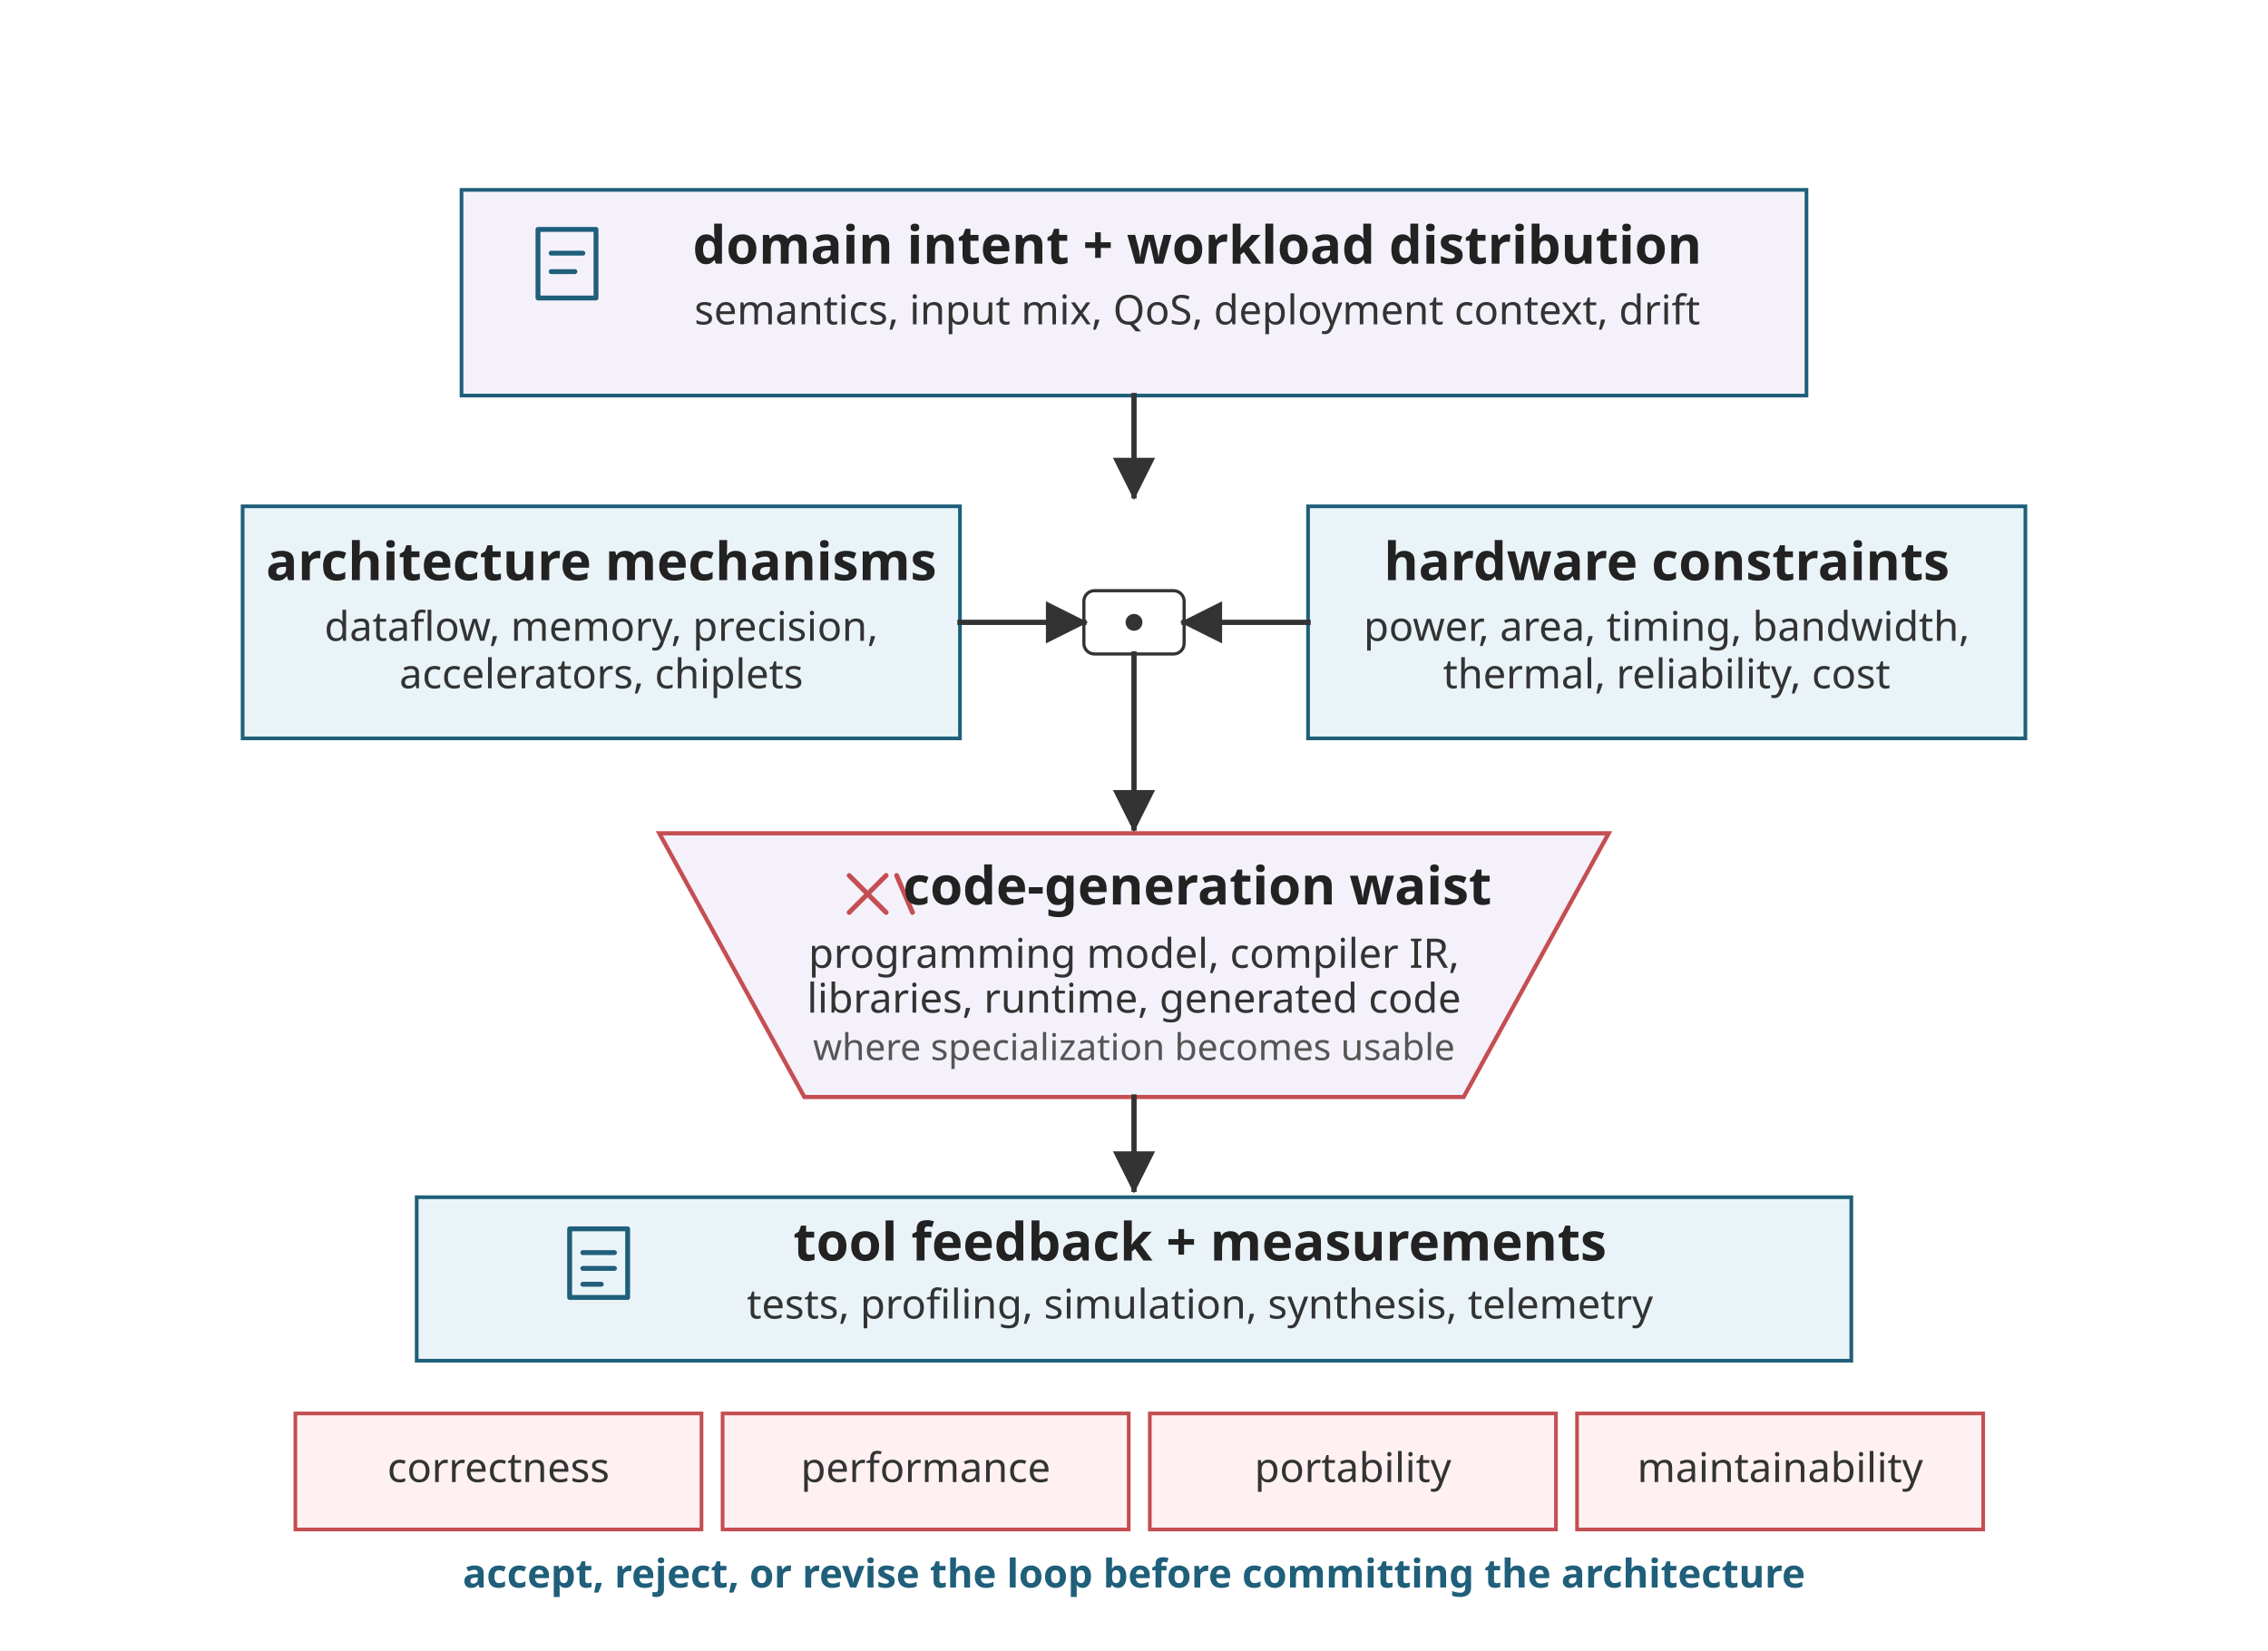
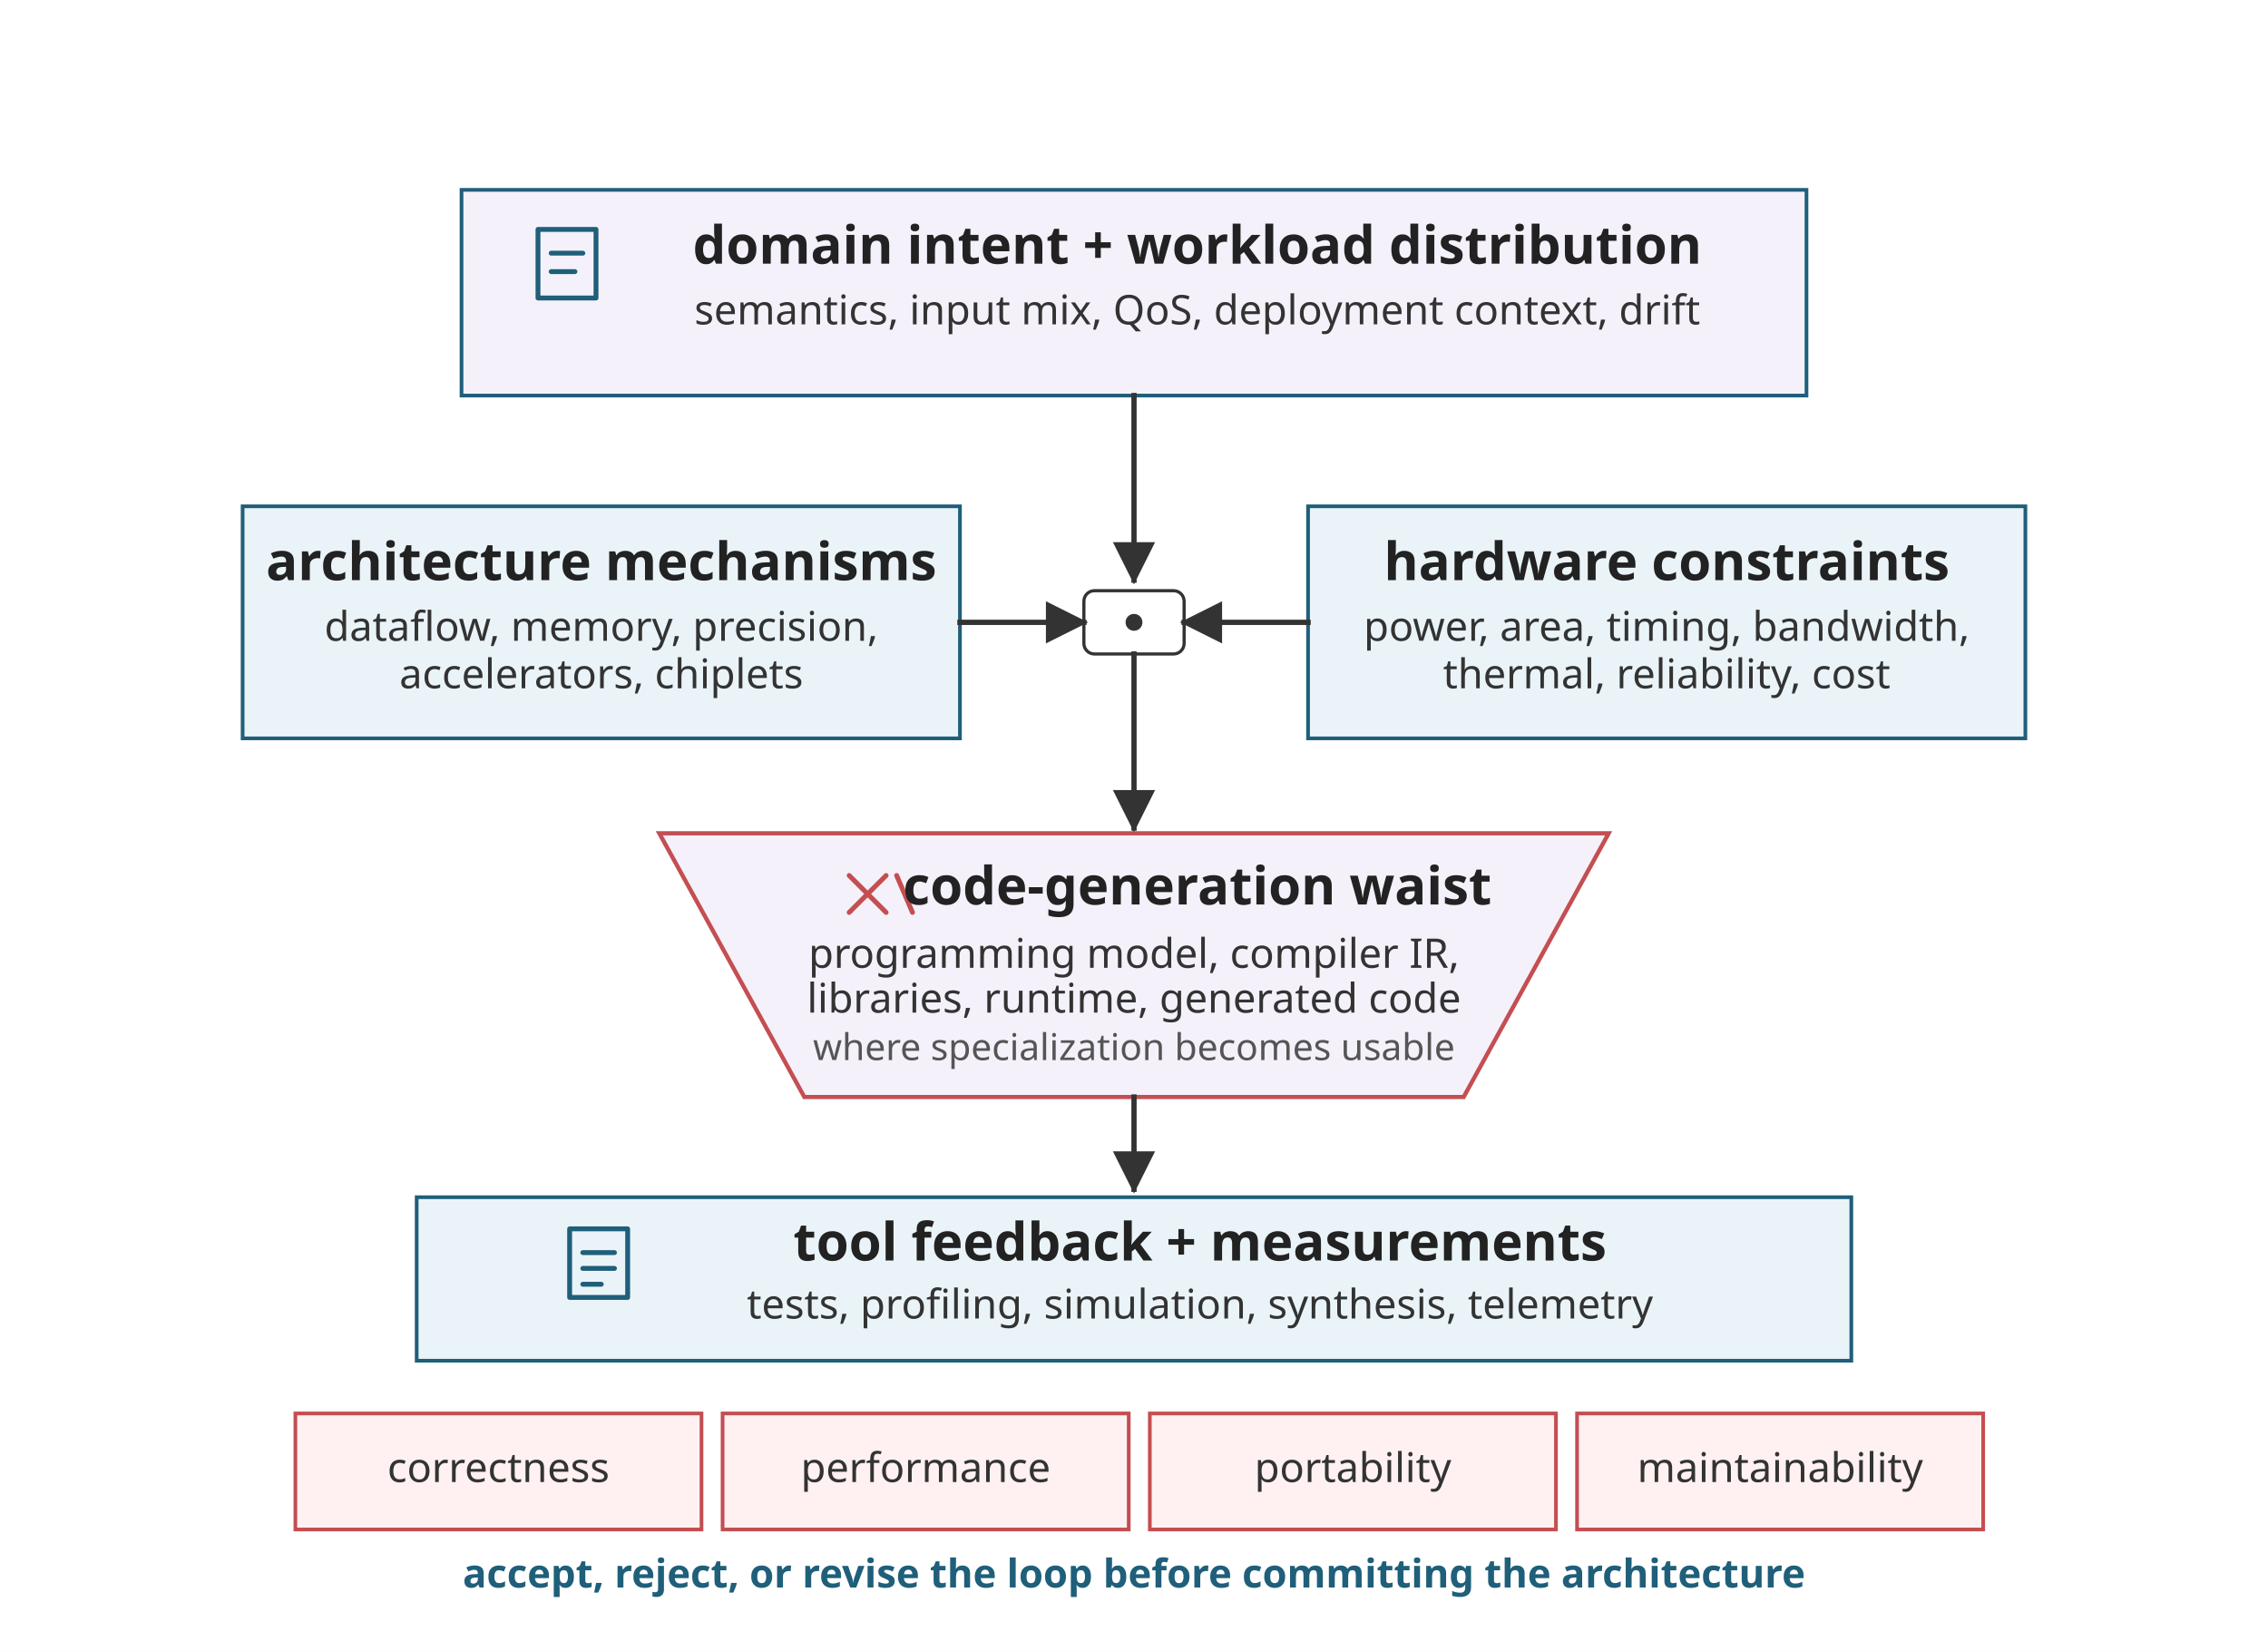
<svg xmlns="http://www.w3.org/2000/svg" viewBox="0 0 860 626" role="img">
  <defs>
    <marker id="arrow" viewBox="0 0 10 10" refX="9" refY="5" markerWidth="8" markerHeight="8" orient="auto">
      <path d="M 0 0 L 10 5 L 0 10 z" fill="#333333" />
    </marker>
    <style>
      .font { font-family: sans-serif; }
      .top { fill: #F4F1FA; stroke: #1F5F7A; stroke-width: 1.4; }
      .hw { fill: #EAF4F8; stroke: #1F5F7A; stroke-width: 1.4; }
      .waist { fill: #F4F1FA; stroke: #C44E52; stroke-width: 1.6; }
      .feedback { fill: #EAF4F8; stroke: #1F5F7A; stroke-width: 1.4; }
      .gate { fill: #FFF1F2; stroke: #C44E52; stroke-width: 1.4; }
      .label { font-size: 20px; font-weight: 700; fill: #222222; }
      .body { font-size: 15.5px; fill: #333333; }
      .small { font-size: 14px; fill: #555555; }
      .note { font-size: 15px; font-weight: 700; fill: #1F5F7A; }
      .arrow { stroke: #333333; stroke-width: 2; fill: none; stroke-linecap: square; stroke-linejoin: miter; }
      .glyph { fill: none; stroke: currentColor; stroke-width: 1.85; stroke-linecap: round; stroke-linejoin: round; }
      .glyph-top { color: #1F5F7A; }
      .glyph-hw { color: #1F5F7A; }
      .glyph-waist { color: #C44E52; }
      .glyph-feedback { color: #1F5F7A; }
    </style>
  </defs>
  <rect width="860" height="626" fill="#FFFFFF" />
  <g class="font" transform="translate(0,-54)">
    <rect class="top" x="175" y="126" width="510" height="78" />
    <g class="glyph glyph-top" transform="translate(204 141)">
      <rect x="0" y="0" width="22" height="26" />
      <path d="M 5 9 L 17 9" />
      <path d="M 5 16 L 14 16" />
    </g>
    <text class="label" x="454" y="154" text-anchor="middle">domain intent + workload distribution</text>
    <text class="body" x="454" y="177" text-anchor="middle">semantics, input mix, QoS, deployment context, drift</text>
-     <line class="arrow" x1="430" y1="204" x2="430" y2="242" marker-end="url(#arrow)" />
+     <line class="arrow" x1="430" y1="204" x2="430" y2="274" marker-end="url(#arrow)" />
    <rect class="hw" x="92" y="246" width="272" height="88" />
    <text class="label" x="228" y="274" text-anchor="middle">architecture mechanisms</text>
    <text class="body" x="228" y="297" text-anchor="middle">dataflow, memory, precision,</text>
    <text class="body" x="228" y="315" text-anchor="middle">accelerators, chiplets</text>
    <rect class="hw" x="496" y="246" width="272" height="88" />
    <text class="label" x="632" y="274" text-anchor="middle">hardware constraints</text>
    <text class="body" x="632" y="297" text-anchor="middle">power, area, timing, bandwidth,</text>
    <text class="body" x="632" y="315" text-anchor="middle">thermal, reliability, cost</text>
    <rect x="411" y="278" width="38" height="24" rx="4" fill="#FFFFFF" stroke="#333333" stroke-width="1.2" />
    <line class="arrow" x1="364" y1="290" x2="411" y2="290" marker-end="url(#arrow)" />
    <line class="arrow" x1="496" y1="290" x2="449" y2="290" marker-end="url(#arrow)" />
    <circle cx="430" cy="290" r="3.2" fill="#333333" />
    <path class="waist" d="M 250 370 L 610 370 L 555 470 L 305 470 Z" />
    <g class="glyph glyph-waist" transform="translate(318 382)">
      <path d="M 4 4 L 11 11 L 4 18" />
      <path d="M 18 4 L 11 11 L 18 18" />
      <path d="M 22 4 L 28 18" />
    </g>
    <text class="label" x="454" y="397" text-anchor="middle">code-generation waist</text>
    <text class="body" x="430" y="421" text-anchor="middle">programming model, compiler IR,</text>
    <text class="body" x="430" y="438" text-anchor="middle">libraries, runtime, generated code</text>
    <text class="small" x="430" y="456" text-anchor="middle">where specialization becomes usable</text>
    <line class="arrow" x1="430" y1="302" x2="430" y2="368" marker-end="url(#arrow)" />
    <line class="arrow" x1="430" y1="470" x2="430" y2="505" marker-end="url(#arrow)" />
    <rect class="feedback" x="158" y="508" width="544" height="62" />
    <g class="glyph glyph-feedback" transform="translate(216 520)">
      <rect x="0" y="0" width="22" height="26" />
      <path d="M 5 9 L 17 9" />
      <path d="M 5 15 L 17 15" />
      <path d="M 5 21 L 12 21" />
    </g>
    <text class="label" x="455" y="532" text-anchor="middle">tool feedback + measurements</text>
    <text class="body" x="455" y="554" text-anchor="middle">tests, profiling, simulation, synthesis, telemetry</text>
    <rect class="gate" x="112" y="590" width="154" height="44" />
    <text class="body" x="189" y="616" text-anchor="middle">correctness</text>
    <rect class="gate" x="274" y="590" width="154" height="44" />
    <text class="body" x="351" y="616" text-anchor="middle">performance</text>
    <rect class="gate" x="436" y="590" width="154" height="44" />
    <text class="body" x="513" y="616" text-anchor="middle">portability</text>
    <rect class="gate" x="598" y="590" width="154" height="44" />
    <text class="body" x="675" y="616" text-anchor="middle">maintainability</text>
    <text class="note" x="430" y="656" text-anchor="middle">accept, reject, or revise the loop before committing the architecture</text>
  </g>
</svg>
